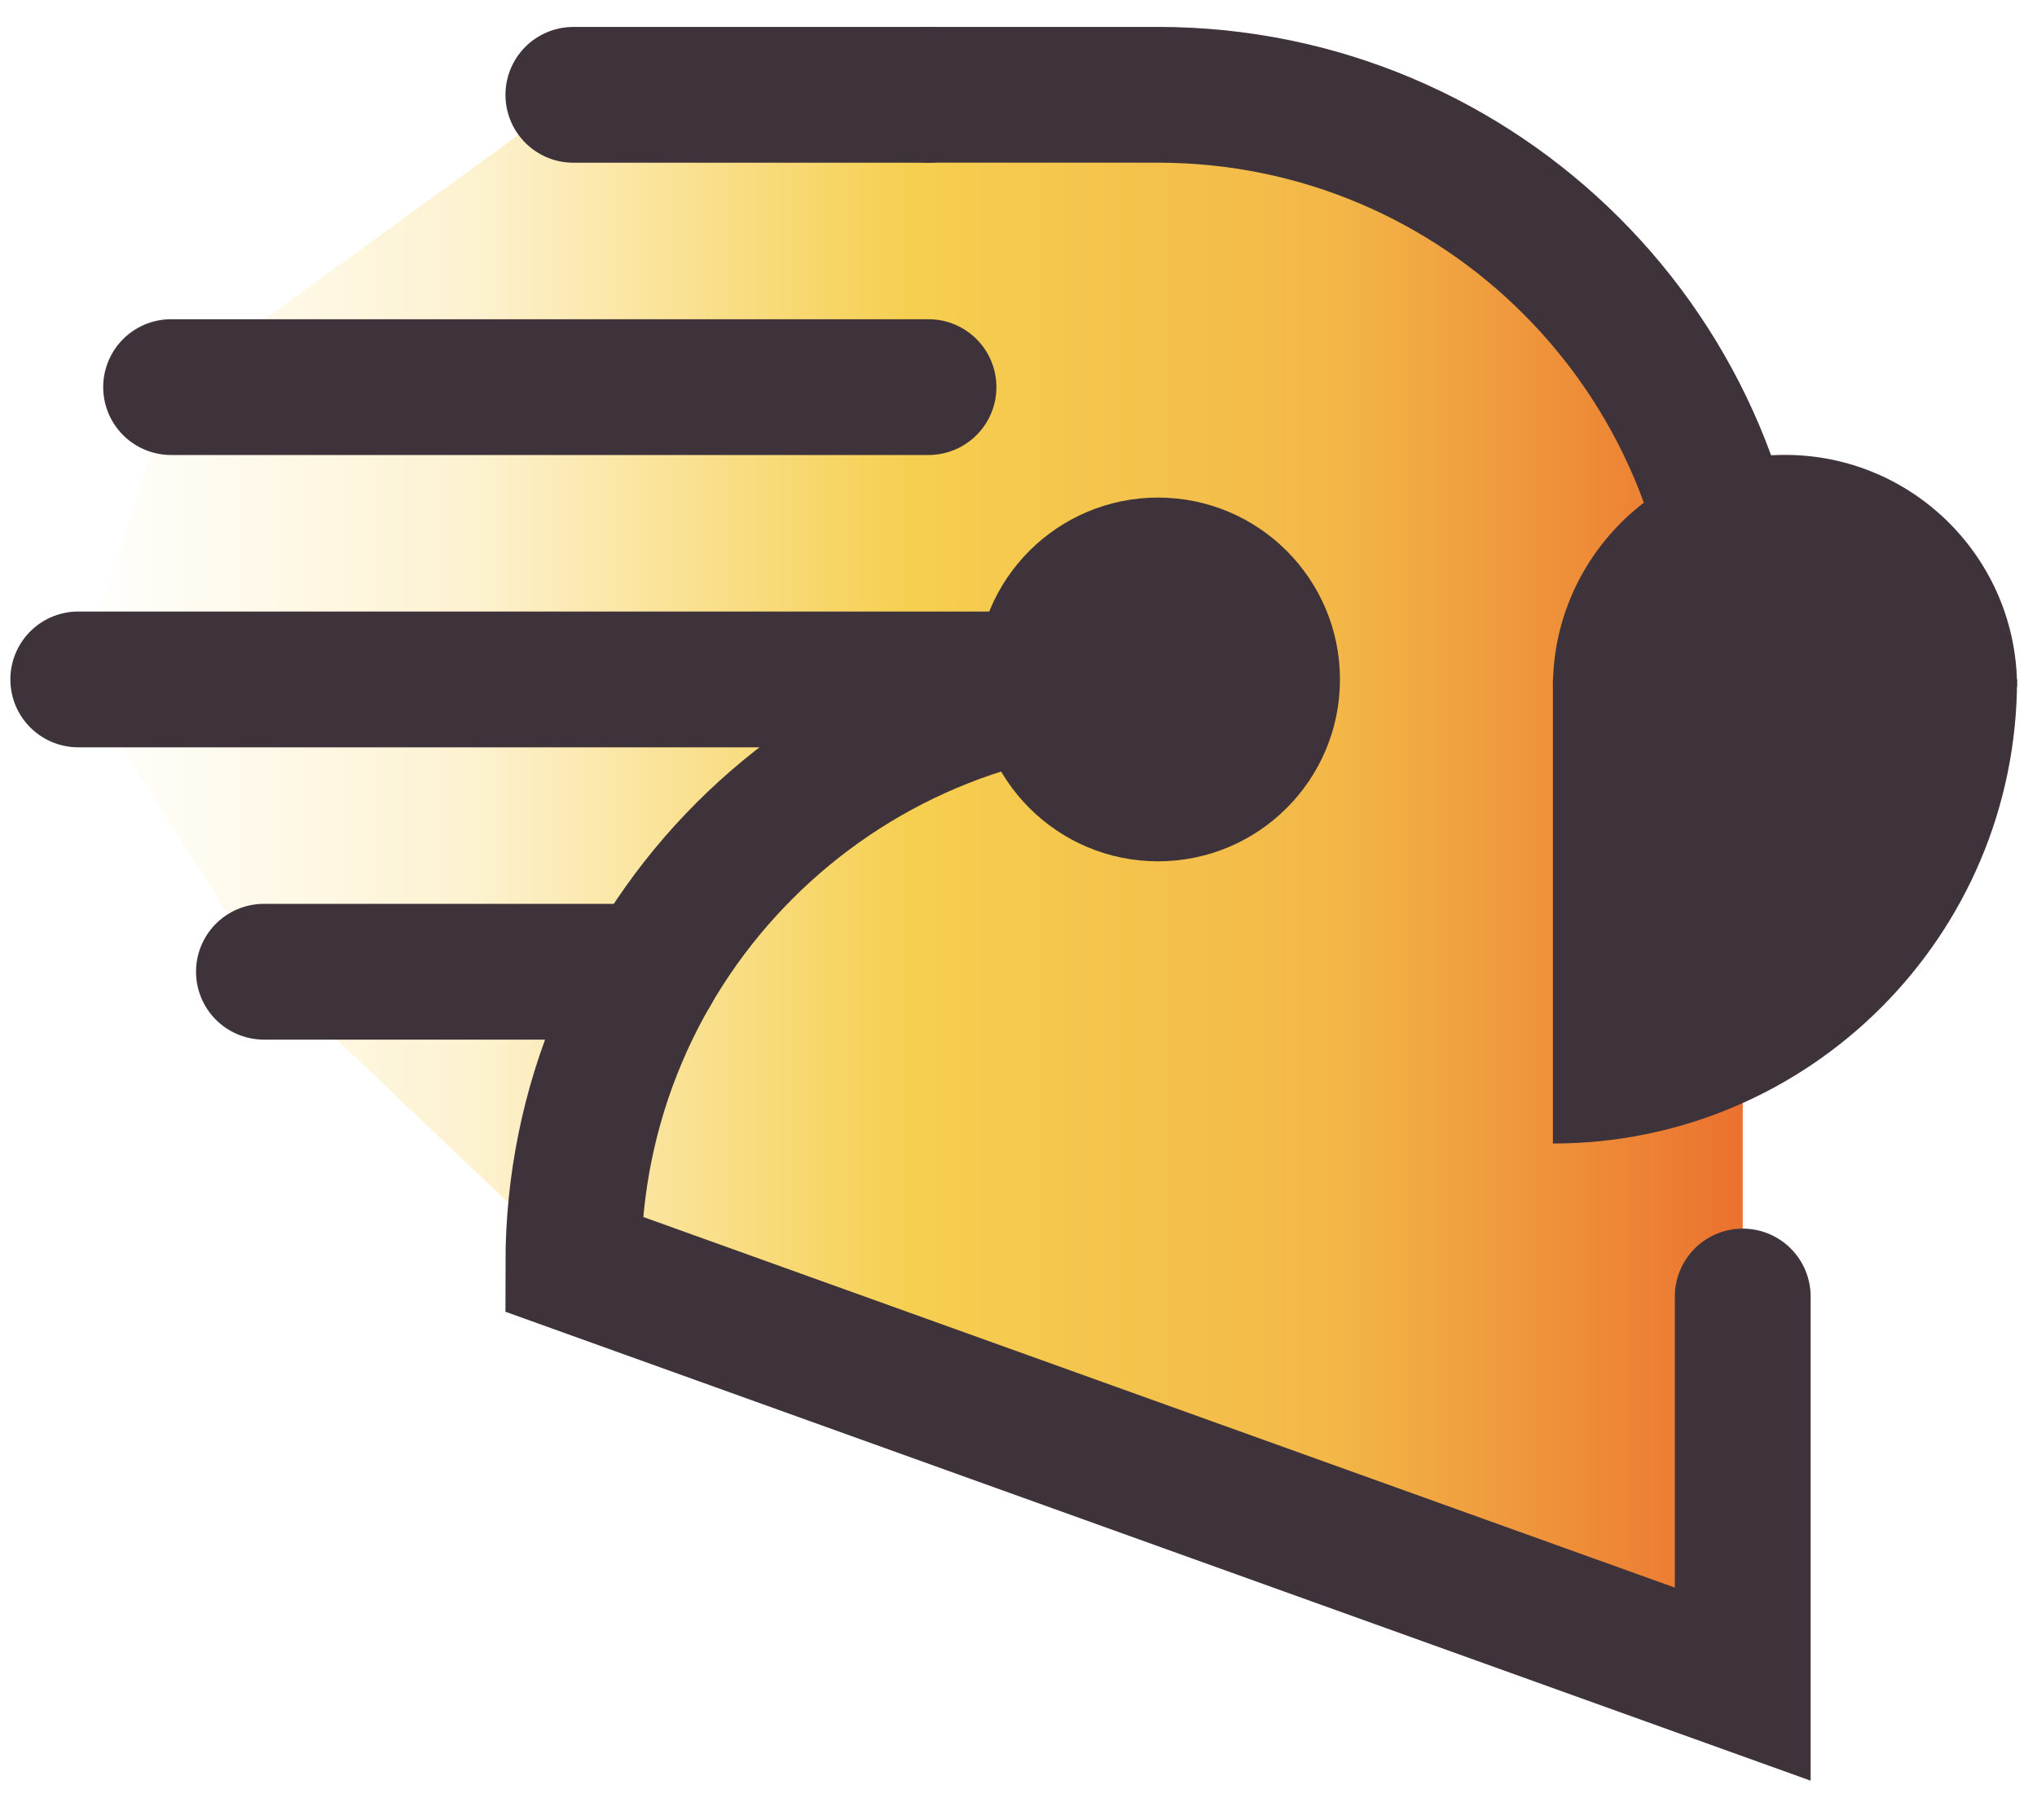
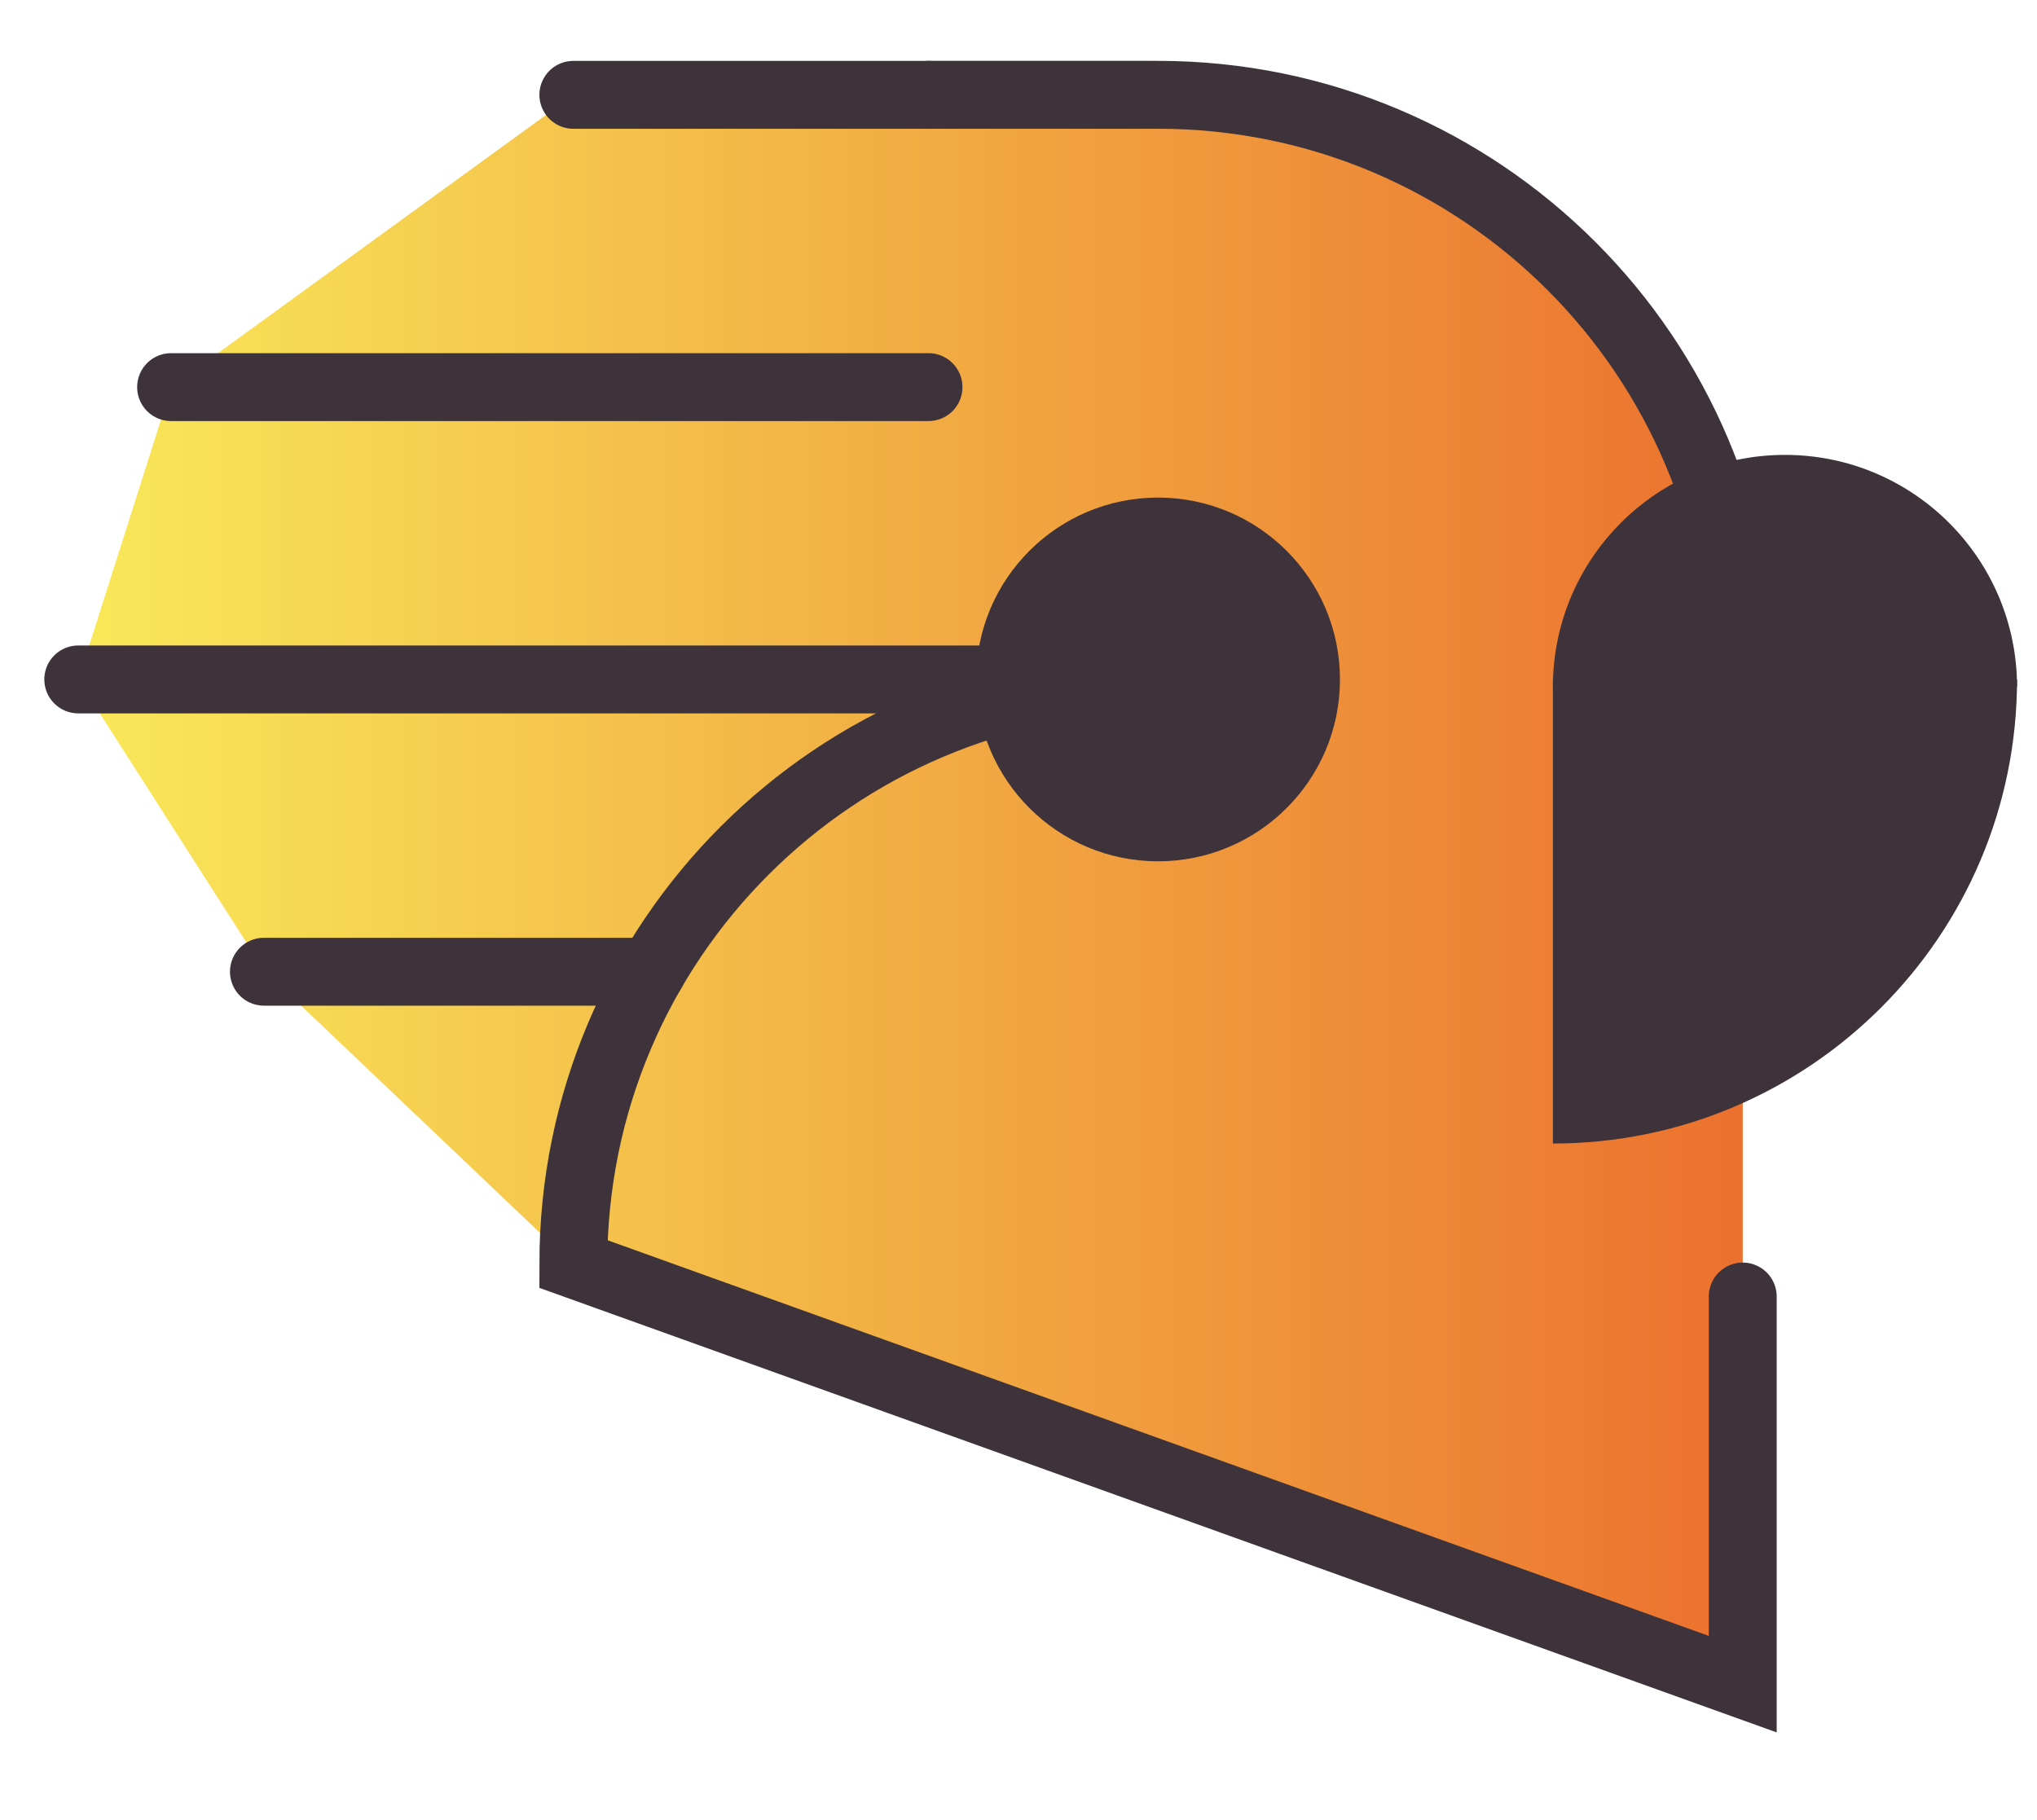
<svg xmlns="http://www.w3.org/2000/svg" width="100%" height="100%" viewBox="0 0 75 67" version="1.1" xml:space="preserve" style="fill-rule:evenodd;clip-rule:evenodd;stroke-linecap:round;stroke-miterlimit:10;">
-   <g transform="matrix(1,0,0,1,-40.3629,-2152.79)">
-     <g transform="matrix(0.0802357,0,0,0.0820756,37.2099,1982.51)">
+   <g transform="matrix(1,0,0,1,-40.3629,-2072.77)">
+     <g transform="matrix(0.0802357,0,0,0.0820756,37.2099,1902.49)">
      <rect id="Artboard1" x="39.298" y="2074.67" width="933.656" height="804.692" style="fill:none;" />
      <clipPath id="_clip1">
        <rect id="Artboard11" x="39.298" y="2074.67" width="933.656" height="804.692" />
      </clipPath>
      <g clip-path="url(#_clip1)">
        <g transform="matrix(12.4633,0,0,12.1839,-6156.44,-3009.01)">
          <g transform="matrix(61.2839,0,0,61.2839,500,450)">
            <path d="M0.649,-0.477L0.297,-0.477L0.056,-0.302L0,-0.126L0.112,0.049L0.297,0.225L1,0.477L1,-0.126C1,-0.32 0.843,-0.477 0.649,-0.477Z" style="fill:url(#_Linear2);fill-rule:nonzero;" />
          </g>
          <g transform="matrix(1,0,0,1,561.284,420.737)">
-             <path d="M0,21.528C0,9.639 -9.638,0 -21.528,0L-29.979,0" style="fill:none;fill-rule:nonzero;stroke:rgb(62,51,58);stroke-width:5px;" />
+             <path d="M0,21.528C0,9.639 -9.638,0 -21.528,0L-29.979,0" style="fill:none;fill-rule:nonzero;stroke:rgb(62,51,58);stroke-width:2.5px;" />
          </g>
          <g transform="matrix(1,0,0,1,554.294,442.265)">
            <path d="M0,17.09C9.438,17.09 17.09,9.439 17.09,0L0,0L0,17.09Z" style="fill:rgb(62,51,58);fill-rule:nonzero;" />
          </g>
          <g transform="matrix(1,0,0,1,554.294,433.997)">
            <path d="M0,8.545C0,3.826 3.826,0 8.545,0C13.264,0 17.09,3.826 17.09,8.545" style="fill:rgb(62,51,58);fill-rule:nonzero;" />
          </g>
          <g transform="matrix(1,0,0,1,539.756,479.263)">
-             <path d="M0,-36.998C-11.889,-36.998 -21.528,-27.36 -21.528,-15.471L21.528,0L21.528,-14.274" style="fill:none;fill-rule:nonzero;stroke:rgb(62,51,58);stroke-width:5px;" />
+             <path d="M0,-36.998C-11.889,-36.998 -21.528,-27.36 -21.528,-15.471L21.528,0L21.528,-14.274" style="fill:none;fill-rule:nonzero;stroke:rgb(62,51,58);stroke-width:2.5px;" />
          </g>
          <g transform="matrix(0,1,1,0,539.756,435.568)">
            <path d="M6.698,-6.698C2.999,-6.698 0.001,-3.699 0.001,-0.001C0.001,3.699 2.999,6.698 6.698,6.698C10.397,6.698 13.395,3.699 13.395,-0.001C13.395,-3.699 10.397,-6.698 6.698,-6.698" style="fill:rgb(62,51,58);fill-rule:nonzero;" />
          </g>
          <g transform="matrix(-1,0,0,1,503.418,431.501)">
-             <path d="M-27.887,0L0,0" style="fill:none;fill-rule:nonzero;stroke:rgb(62,51,58);stroke-width:5px;" />
+             <path d="M-27.887,0L0,0" style="fill:none;fill-rule:nonzero;stroke:rgb(62,51,58);stroke-width:2.5px;" />
          </g>
          <g transform="matrix(-1,0,0,1,506.836,453.029)">
-             <path d="M-14.275,0L0,0" style="fill:none;fill-rule:nonzero;stroke:rgb(62,51,58);stroke-width:5px;" />
+             <path d="M-14.275,0L0,0" style="fill:none;fill-rule:nonzero;stroke:rgb(62,51,58);stroke-width:2.5px;" />
          </g>
          <g transform="matrix(-1,0,0,1,518.229,420.738)">
-             <path d="M-13.076,0L0,0" style="fill:none;fill-rule:nonzero;stroke:rgb(62,51,58);stroke-width:5px;" />
+             <path d="M-13.076,0L0,0" style="fill:none;fill-rule:nonzero;stroke:rgb(62,51,58);stroke-width:2.5px;" />
          </g>
          <g transform="matrix(1,0,0,1,500,442.265)">
-             <path d="M0,0L39.756,0" style="fill:none;fill-rule:nonzero;stroke:rgb(62,51,58);stroke-width:5px;" />
+             <path d="M0,0L39.756,0" style="fill:none;fill-rule:nonzero;stroke:rgb(62,51,58);stroke-width:2.5px;" />
          </g>
        </g>
      </g>
    </g>
  </g>
  <defs>
-     <linearGradient id="_Linear2" x1="0" y1="0" x2="1" y2="0" gradientUnits="userSpaceOnUse" gradientTransform="matrix(1,0,0,-1,0,0)">
-       <stop offset="0" style="stop-color:white;stop-opacity:1" />
-       <stop offset="0.24" style="stop-color:rgb(253,242,208);stop-opacity:1" />
-       <stop offset="0.5" style="stop-color:rgb(246,207,80);stop-opacity:1" />
-       <stop offset="0.75" style="stop-color:rgb(243,184,72);stop-opacity:1" />
+     <linearGradient id="_Linear2" x1="0" y1="0" x2="1" y2="0" gradientUnits="userSpaceOnUse" gradientTransform="matrix(1,0,0,-1,0,-8.88178e-16)">
+       <stop offset="0" style="stop-color:rgb(249,233,89);stop-opacity:1" />
      <stop offset="1" style="stop-color:rgb(235,113,46);stop-opacity:1" />
    </linearGradient>
  </defs>
</svg>
